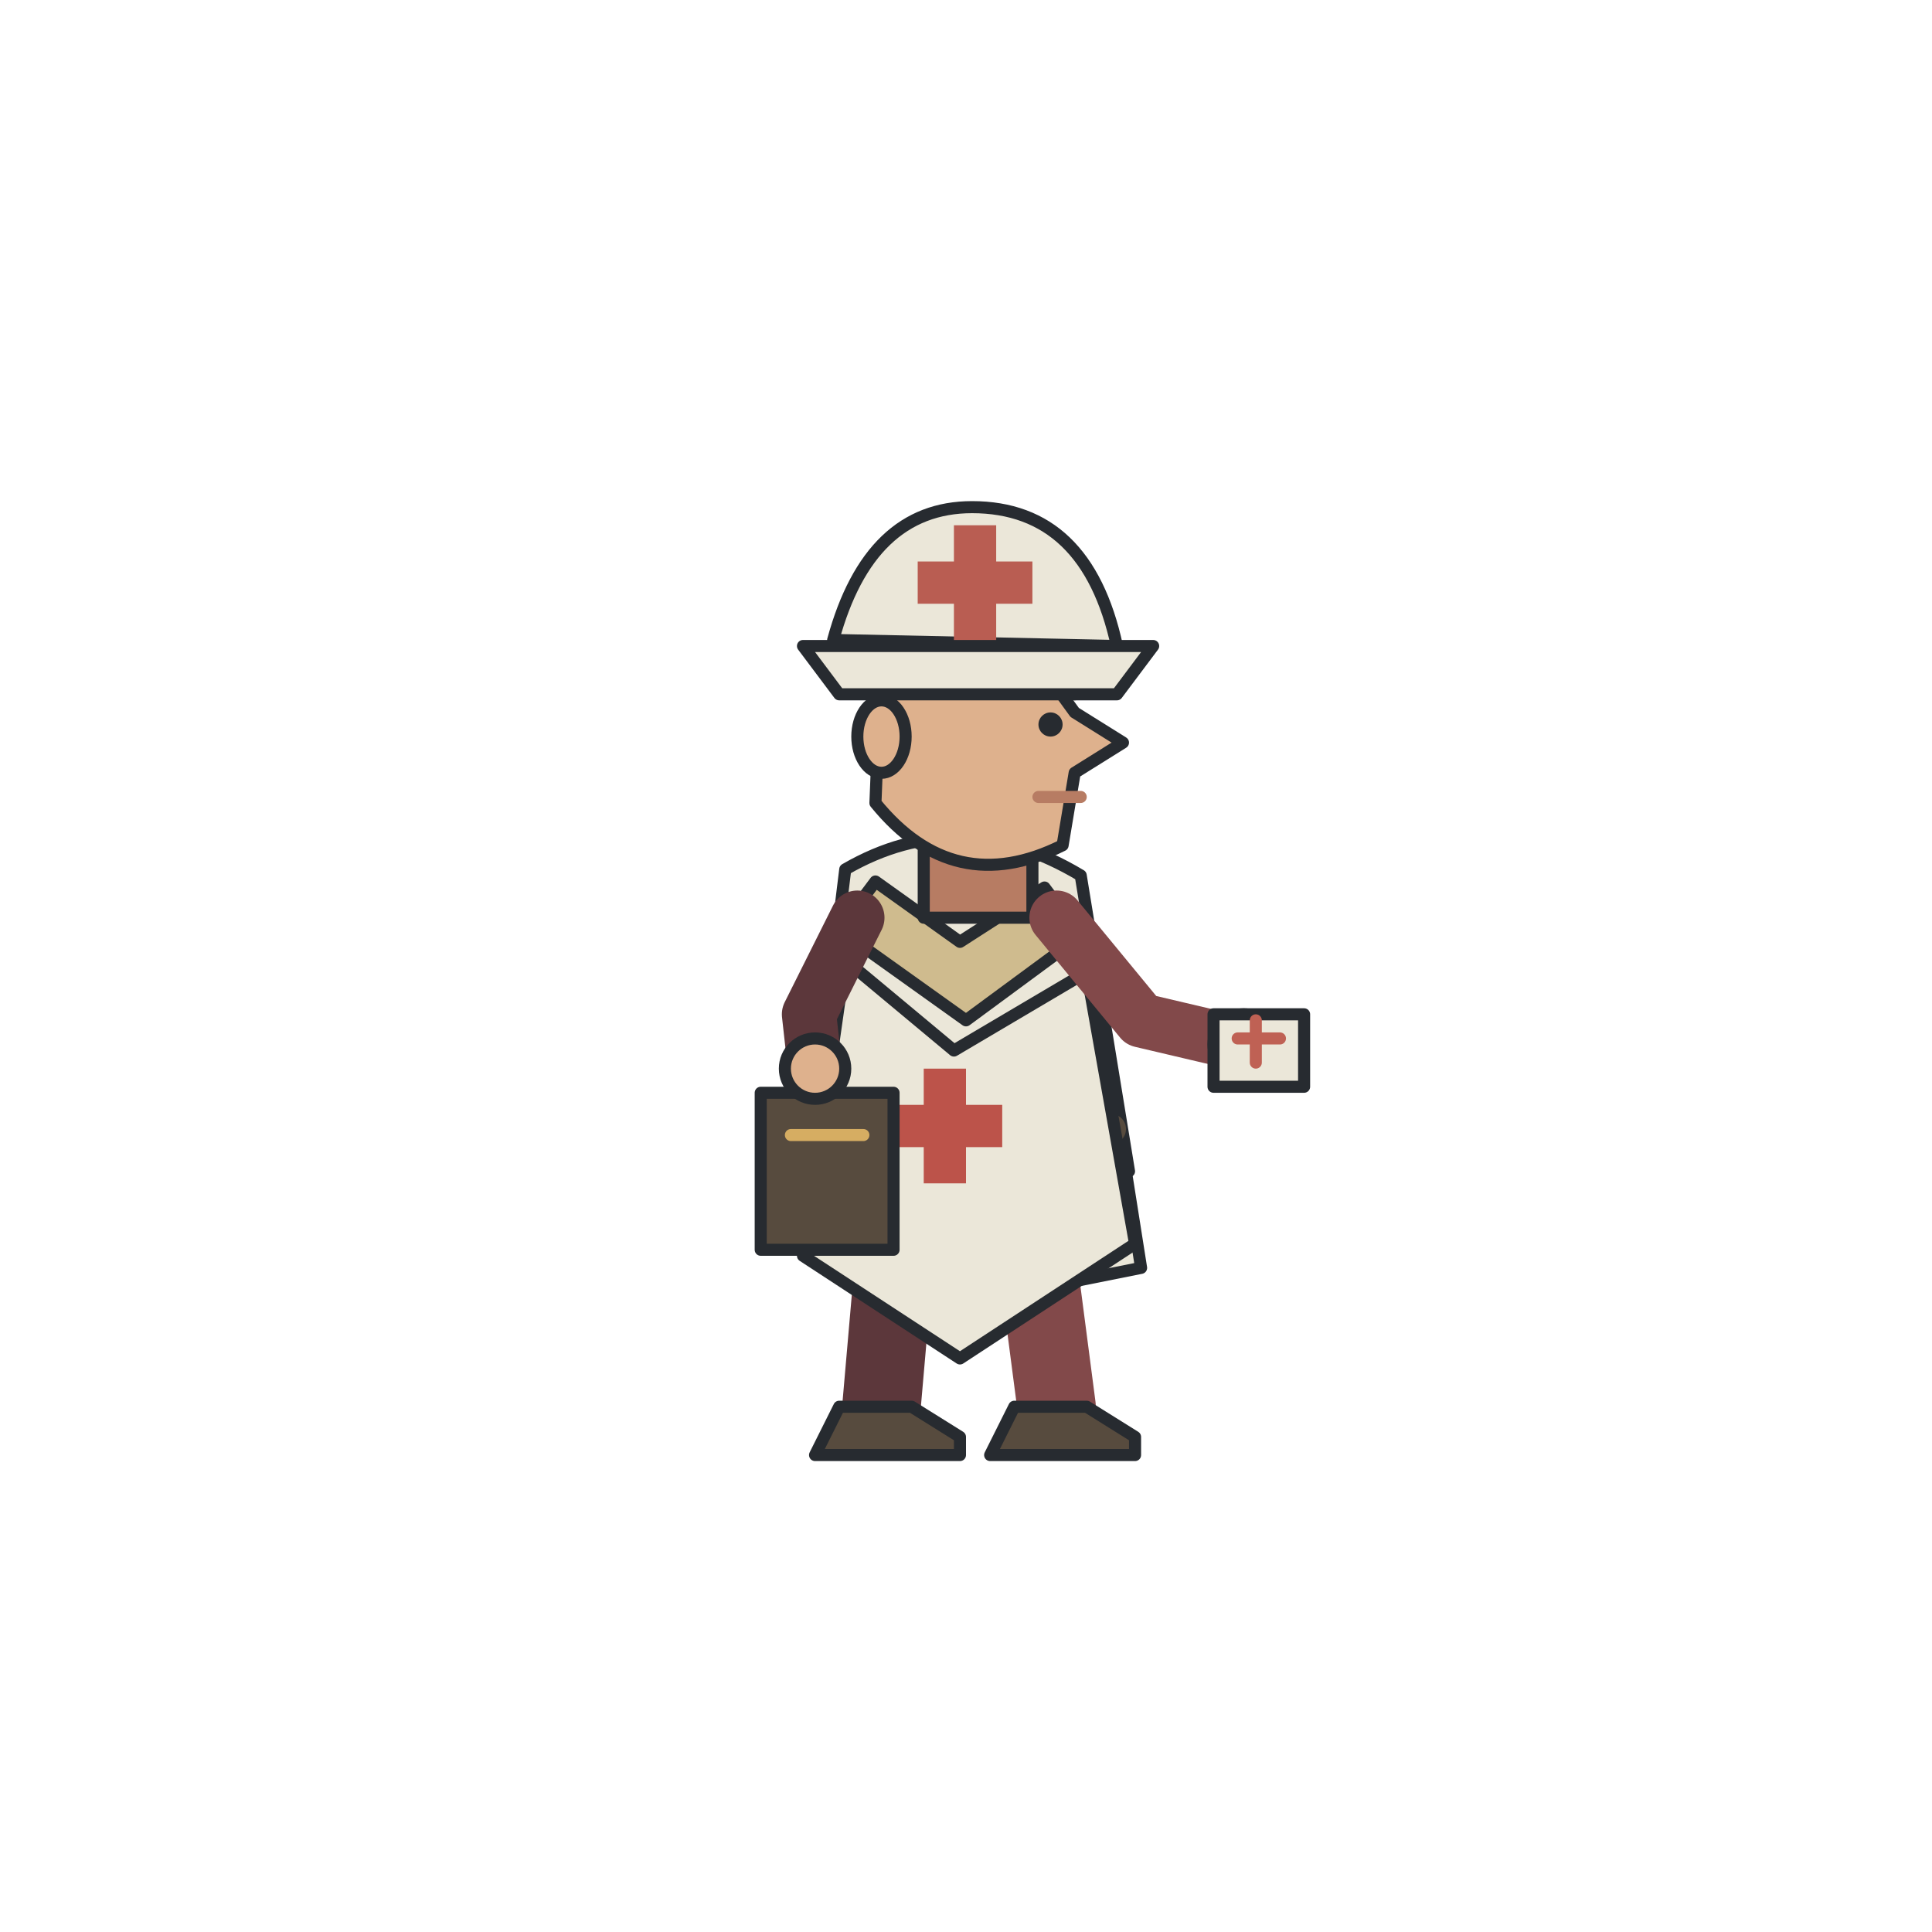
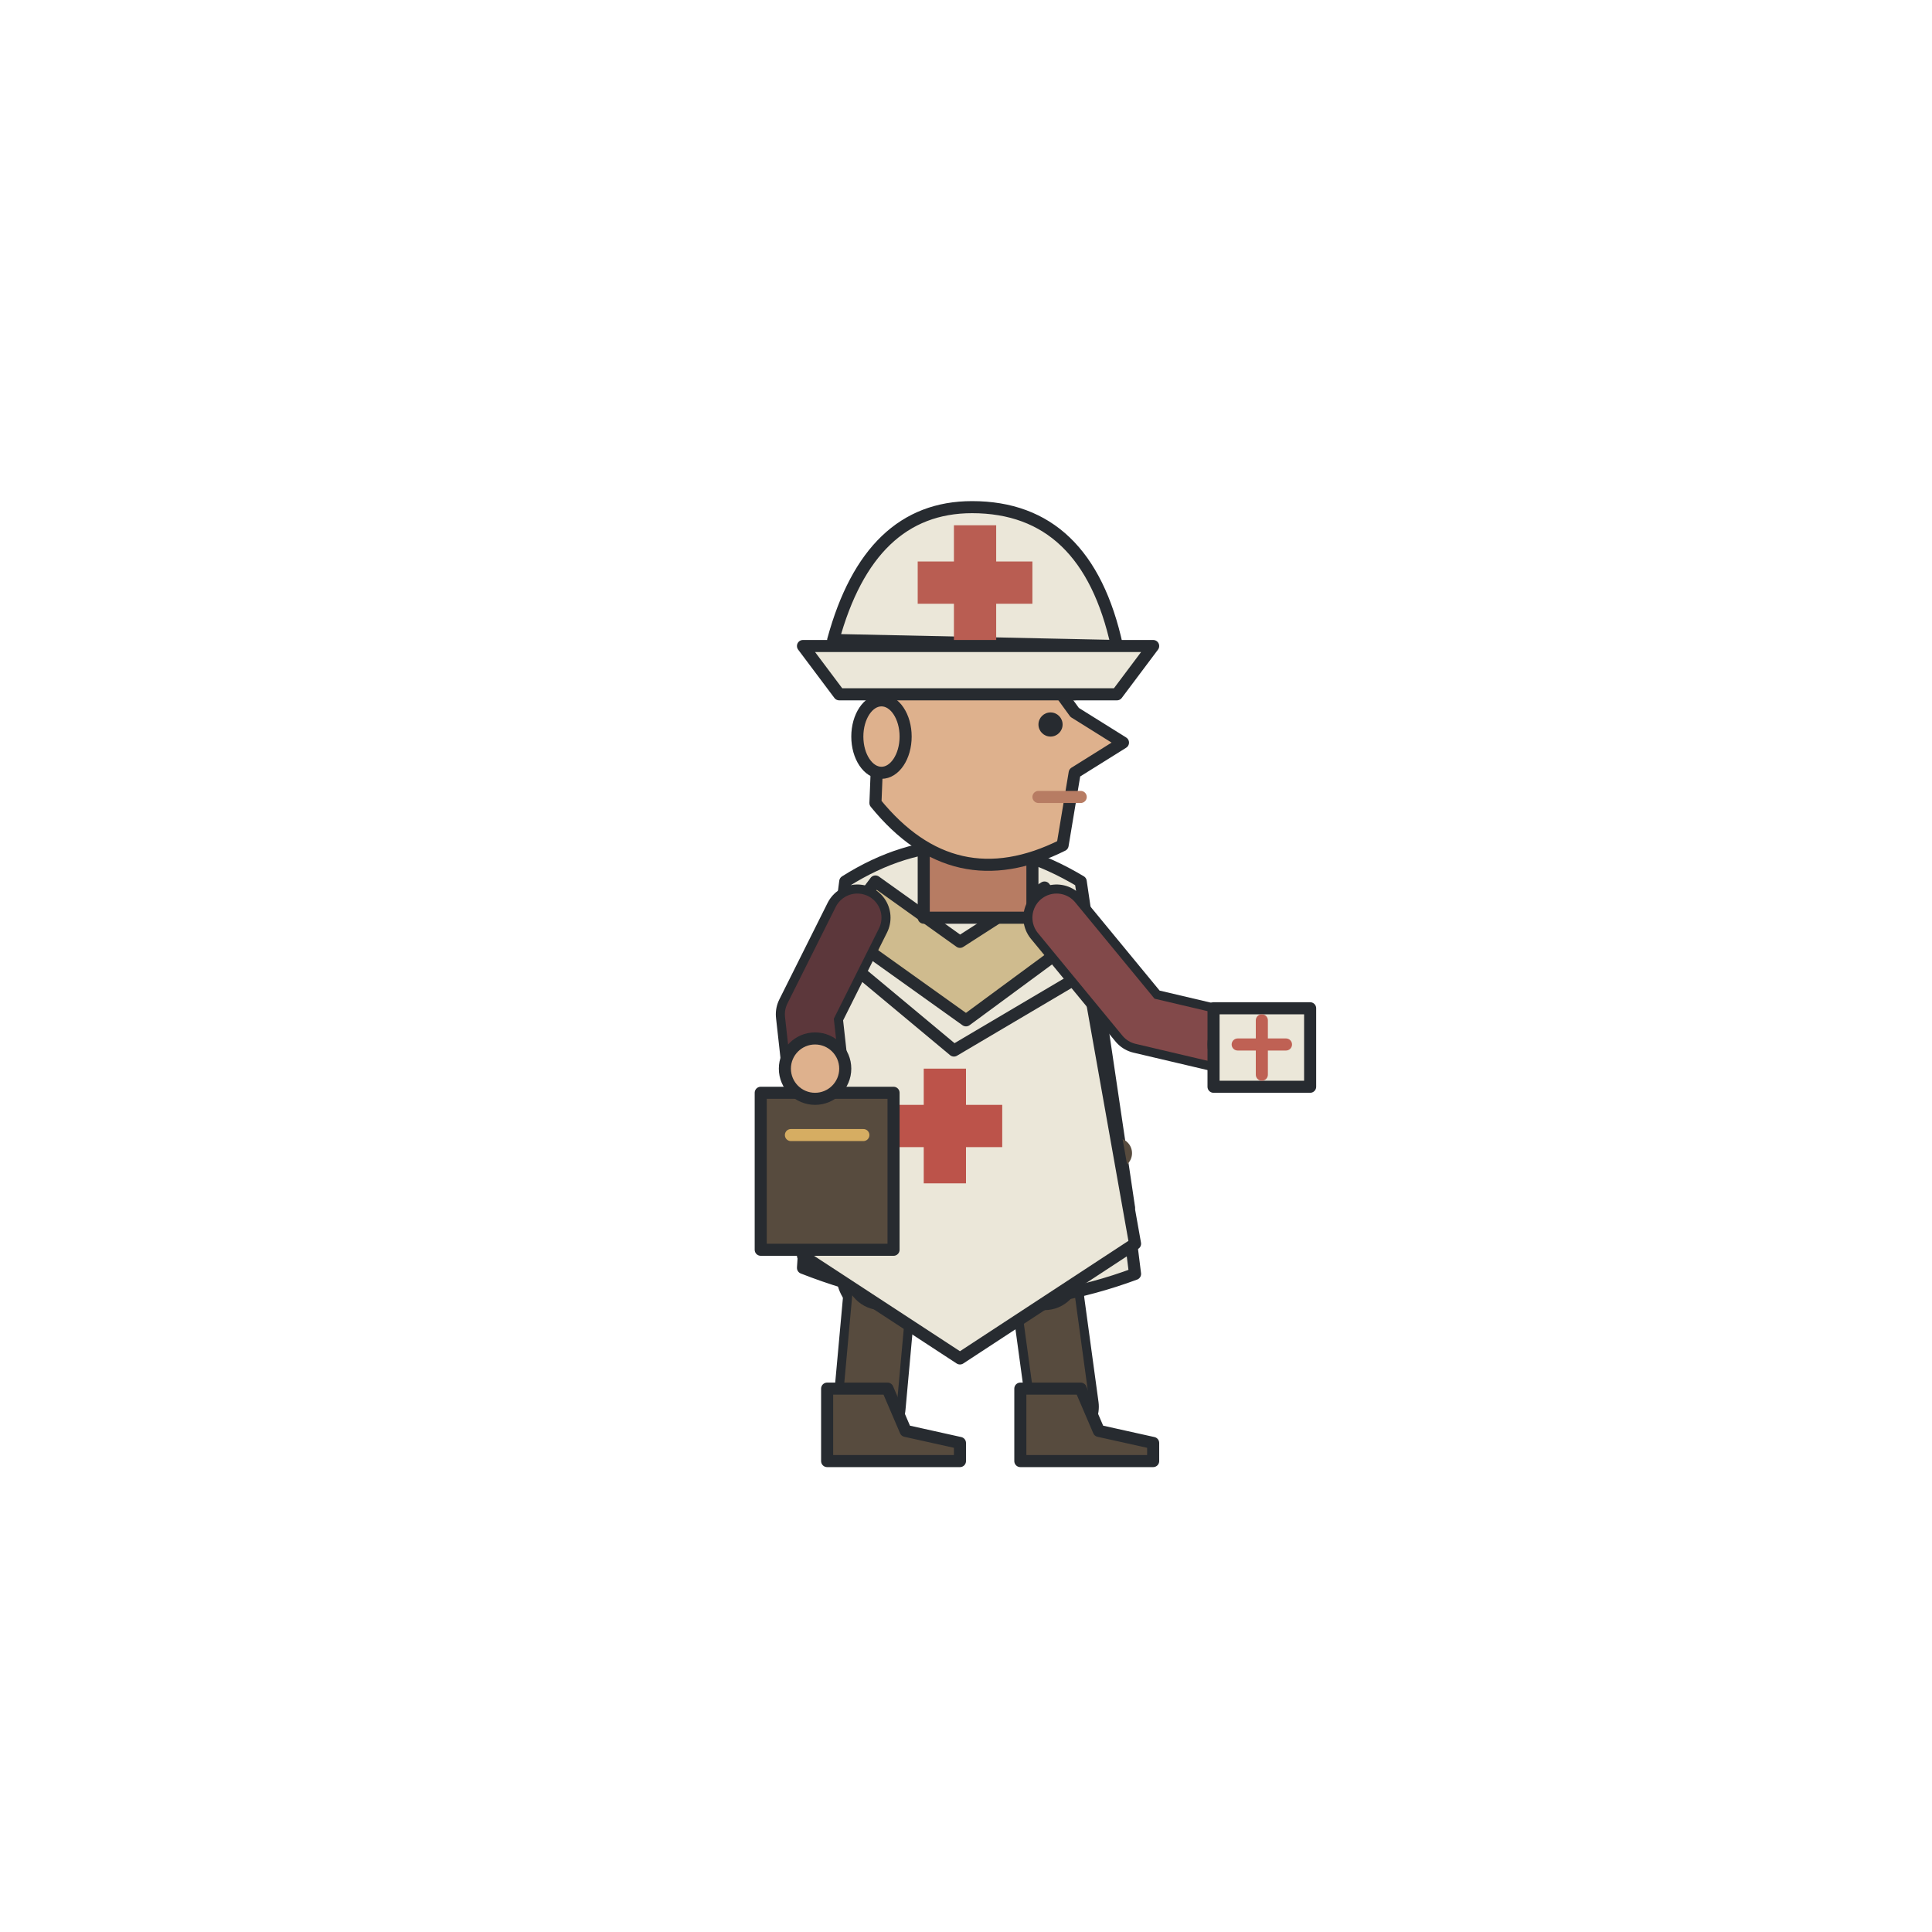
<svg xmlns="http://www.w3.org/2000/svg" width="192" height="192" viewBox="-64 0 320 192">
-   <g transform="scale(1)">
-     <path d="M84 123L84 146 82 169" fill="none" stroke="#5c373b" stroke-width="13" stroke-linejoin="round" stroke-linecap="round" />
-     <circle cx="84" cy="146" r="5" fill="#5c373b" stroke="#272b30" stroke-width="2" />
-     <path d="M75 169h12l8 5v3h-24z" fill="#574b3e" stroke="#272b30" stroke-width="2" stroke-linejoin="round" stroke-linecap="round" />
-     <path d="M108 123L108 146 111 169" fill="none" stroke="#82494a" stroke-width="13" stroke-linejoin="round" stroke-linecap="round" />
-     <circle cx="108" cy="146" r="5" fill="#82494a" stroke="#272b30" stroke-width="2" />
-     <path d="M104 169h12l8 5v3h-24z" fill="#574b3e" stroke="#272b30" stroke-width="2" stroke-linejoin="round" stroke-linecap="round" />
+   <path d="M87 124L82 147" fill="none" stroke="#272b30" stroke-width="15" stroke-linejoin="round" stroke-linecap="round" />
+   <path d="M87 124L82 147" fill="none" stroke="#5c373b" stroke-width="12" stroke-linejoin="round" stroke-linecap="round" />
+   <path d="M82 147L80 169" fill="none" stroke="#272b30" stroke-width="12" stroke-linejoin="round" stroke-linecap="round" />
+   <path d="M82 147L80 169" fill="none" stroke="#574b3e" stroke-width="9" stroke-linejoin="round" stroke-linecap="round" />
+   <circle cx="82" cy="147" r="5" fill="#5c373b" stroke="#272b30" stroke-width="2" />
+   <g transform="translate(80 176) rotate(0 0 0)">
+     <path d="M-7-10h10l3 7 9 2v3H-7z" fill="#574b3e" stroke="#272b30" stroke-width="2" stroke-linejoin="round" stroke-linecap="round" />
+   </g>
+   <path d="M104 124L109 147" fill="none" stroke="#272b30" stroke-width="15" stroke-linejoin="round" stroke-linecap="round" />
+   <path d="M104 124L109 147" fill="none" stroke="#82494a" stroke-width="12" stroke-linejoin="round" stroke-linecap="round" />
+   <path d="M109 147L112 169" fill="none" stroke="#272b30" stroke-width="12" stroke-linejoin="round" stroke-linecap="round" />
+   <path d="M109 147L112 169" fill="none" stroke="#574b3e" stroke-width="9" stroke-linejoin="round" stroke-linecap="round" />
+   <circle cx="109" cy="147" r="5" fill="#82494a" stroke="#272b30" stroke-width="2" />
+   <g transform="translate(112 176) rotate(0 0 0)">
+     <path d="M-7-10h10l3 7 9 2v3H-7z" fill="#574b3e" stroke="#272b30" stroke-width="2" stroke-linejoin="round" stroke-linecap="round" />
  </g>
  <g transform="translate(0 0)">
-     <path d="M76 80q19-11 39 1l8 49-23 15-30-16z" fill="#ebe7d9" stroke="#272b30" stroke-width="2" stroke-linejoin="round" stroke-linecap="round" />
-     <path d="M71 127l29 11 22-11 3 19-30 6-24-11z" fill="#ebe7d9" stroke="#272b30" stroke-width="2" stroke-linejoin="round" stroke-linecap="round" />
+     <path d="M76 82q19-12 39 0l8 54q-22 11-54 0z" fill="#ebe7d9" stroke="#272b30" stroke-width="2" stroke-linejoin="round" stroke-linecap="round" />
+     <path d="M70 131q26 10 52 0l2 16q-27 10-55-1z" fill="#ebe7d9" stroke="#272b30" stroke-width="2" stroke-linejoin="round" stroke-linecap="round" />
    <path d="M81 82l14 10 14-9 6 8-19 14-21-15z" fill="#cfbb8e" stroke="#272b30" stroke-width="2" stroke-linejoin="round" stroke-linecap="round" />
-     <path d="M77 123h43" fill="none" stroke="#574b3e" stroke-width="5" stroke-linejoin="round" stroke-linecap="round" />
-     <circle cx="98" cy="123" r="4" fill="#d6ad62" stroke="#272b30" stroke-width="2" />
+     <path d="M73 127h48" fill="none" stroke="#574b3e" stroke-width="5" stroke-linejoin="round" stroke-linecap="round" />
+     <circle cx="98" cy="127" r="4" fill="#d6ad62" stroke="#272b30" stroke-width="2" />
    <path d="M76 95l18 15 22-13 8 45-29 19-26-17z" fill="#ebe7d9" stroke="#272b30" stroke-width="2" stroke-linejoin="round" stroke-linecap="round" />
    <path d="M89 113h7v6h6v7h-6v6h-7v-6h-6v-7h6z" fill="#bc534a" stroke="none" stroke-width="2" stroke-linejoin="round" stroke-linecap="round" />
    <path d="M62 117h22v26H62z" fill="#574b3e" stroke="#272b30" stroke-width="2" stroke-linejoin="round" stroke-linecap="round" />
    <path d="M67 124h12" fill="none" stroke="#d6ad62" stroke-width="2" stroke-linejoin="round" stroke-linecap="round" />
  </g>
  <g transform="translate(0 0)">
    <path d="M89 72h18v16H89z" fill="#b77c63" stroke="#272b30" stroke-width="2" stroke-linejoin="round" stroke-linecap="round" />
    <path d="M82 44q11-8 24-1l8 11 8 5-8 5-2 12q-18 9-31-7z" fill="#deb18d" stroke="#272b30" stroke-width="2" stroke-linejoin="round" stroke-linecap="round" />
    <ellipse cx="82" cy="58" rx="4" ry="6" fill="#deb18d" stroke="#272b30" stroke-width="2" />
    <path d="M104 50l10 1" fill="none" stroke="#574b3e" stroke-width="2" stroke-linejoin="round" stroke-linecap="round" />
    <ellipse cx="110" cy="56" rx="2" ry="2" fill="#272b30" stroke="none" stroke-width="2" />
    <path d="M108 68h7" fill="none" stroke="#b77c63" stroke-width="2" stroke-linejoin="round" stroke-linecap="round" />
    <path d="M74 42q6-22 23-22 19 0 24 23z" fill="#ebe7d9" stroke="#272b30" stroke-width="2" stroke-linejoin="round" stroke-linecap="round" />
    <path d="M69 43h58l-6 8H75z" fill="#ebe7d9" stroke="#272b30" stroke-width="2" stroke-linejoin="round" stroke-linecap="round" />
    <path d="M94 23h7v6h6v7h-6v6h-7v-6h-6v-7h6z" fill="#b95d52" stroke="none" stroke-width="2" stroke-linejoin="round" stroke-linecap="round" />
  </g>
-   <path d="M78 88L70 104 71 113" fill="none" stroke="#5c373b" stroke-width="9" stroke-linejoin="round" stroke-linecap="round" />
-   <path d="M111 88L125 105 142 109" fill="none" stroke="#82494a" stroke-width="9" stroke-linejoin="round" stroke-linecap="round" />
+   <path d="M78 88L70 104 71 113" fill="none" stroke="#272b30" stroke-width="11" stroke-linejoin="round" stroke-linecap="round" />
+   <path d="M78 88L70 104 71 113" fill="none" stroke="#5c373b" stroke-width="8" stroke-linejoin="round" stroke-linecap="round" />
+   <path d="M111 88L125 105 142 109" fill="none" stroke="#272b30" stroke-width="11" stroke-linejoin="round" stroke-linecap="round" />
+   <path d="M111 88L125 105 142 109" fill="none" stroke="#82494a" stroke-width="8" stroke-linejoin="round" stroke-linecap="round" />
  <circle cx="71" cy="113" r="5" fill="#deb18d" stroke="#272b30" stroke-width="2" />
  <circle cx="142" cy="109" r="5" fill="#deb18d" stroke="#272b30" stroke-width="2" />
-   <path d="M137 104h15v12h-15z" fill="#ebe7d9" stroke="#272b30" stroke-width="2" stroke-linejoin="round" stroke-linecap="round" />
-   <path d="M141 108h7M144 105v7" fill="none" stroke="#bf6154" stroke-width="2" stroke-linejoin="round" stroke-linecap="round" />
+   <path d="M137 103h16v13h-16z" fill="#ebe7d9" stroke="#272b30" stroke-width="2" stroke-linejoin="round" stroke-linecap="round" />
+   <path d="M141 109h8M145 105v9" fill="none" stroke="#bf6154" stroke-width="2" stroke-linejoin="round" stroke-linecap="round" />
</svg>
